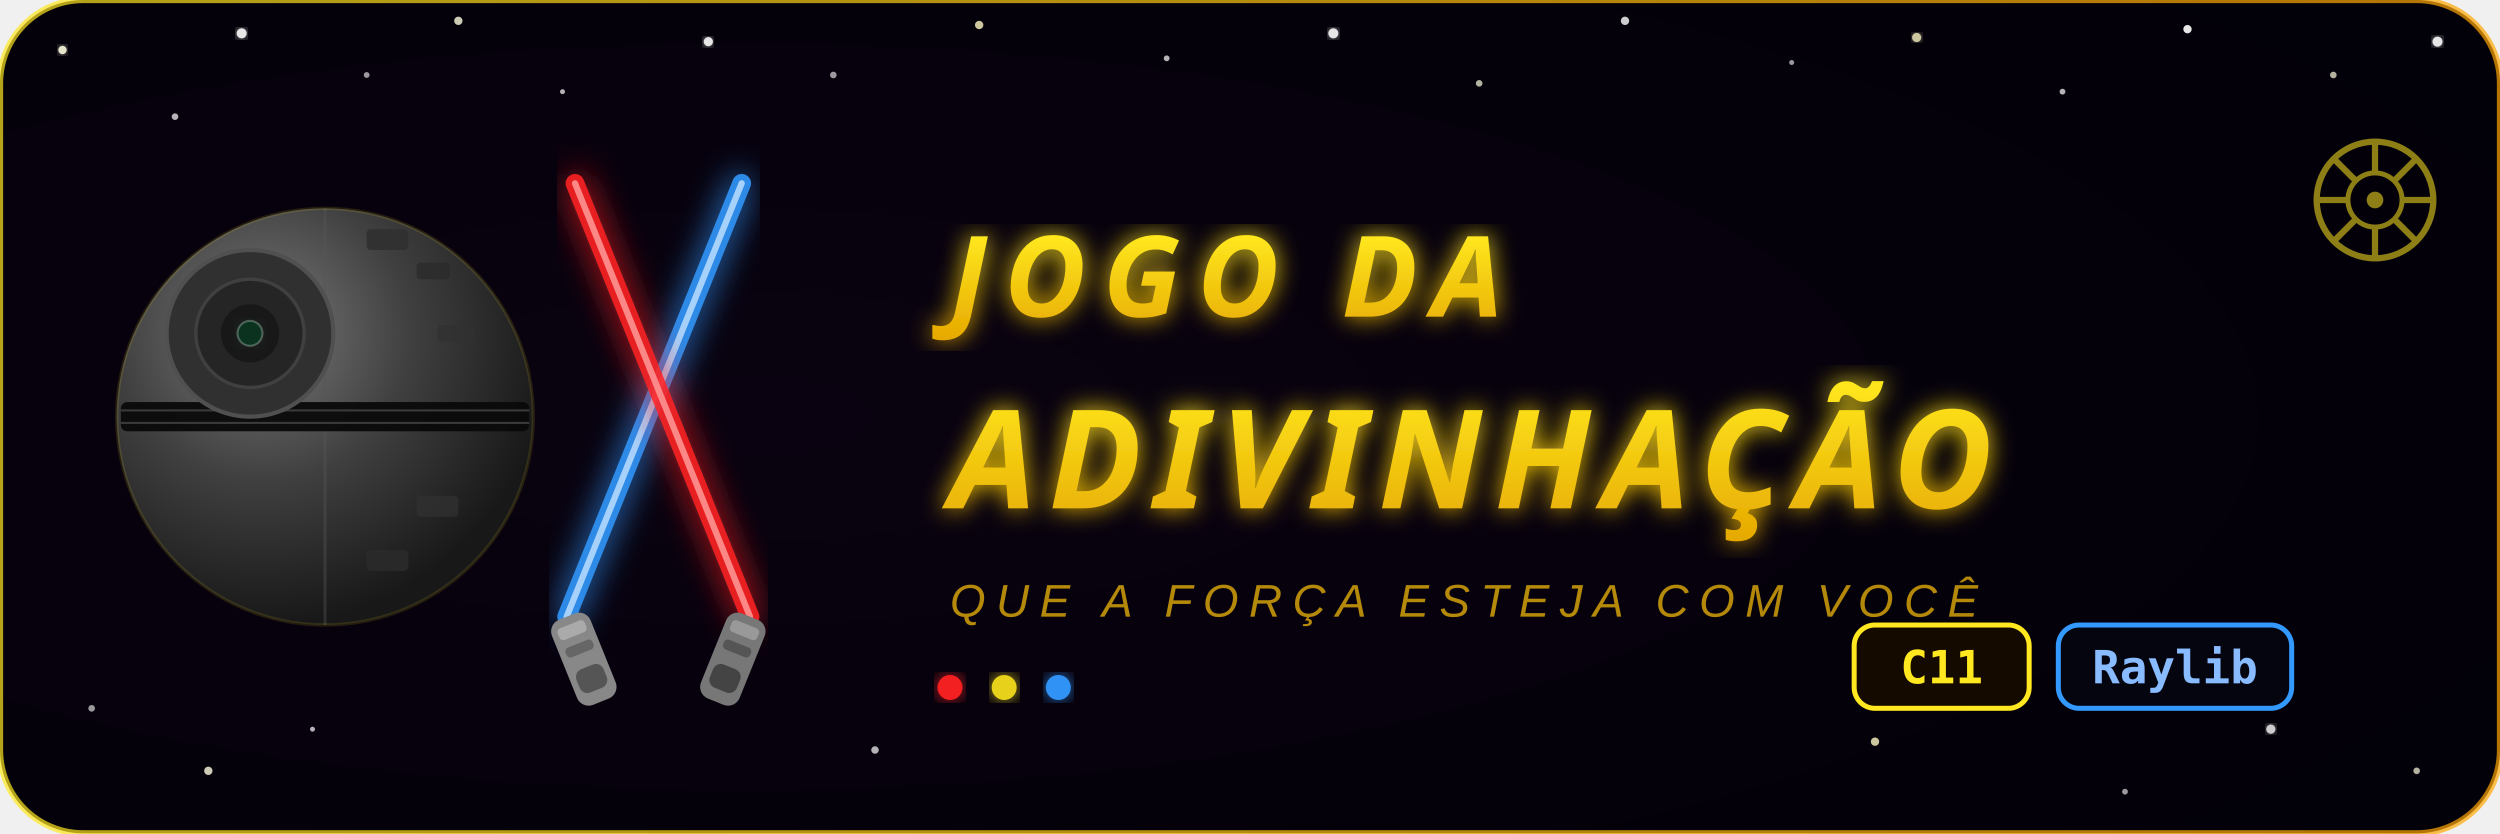
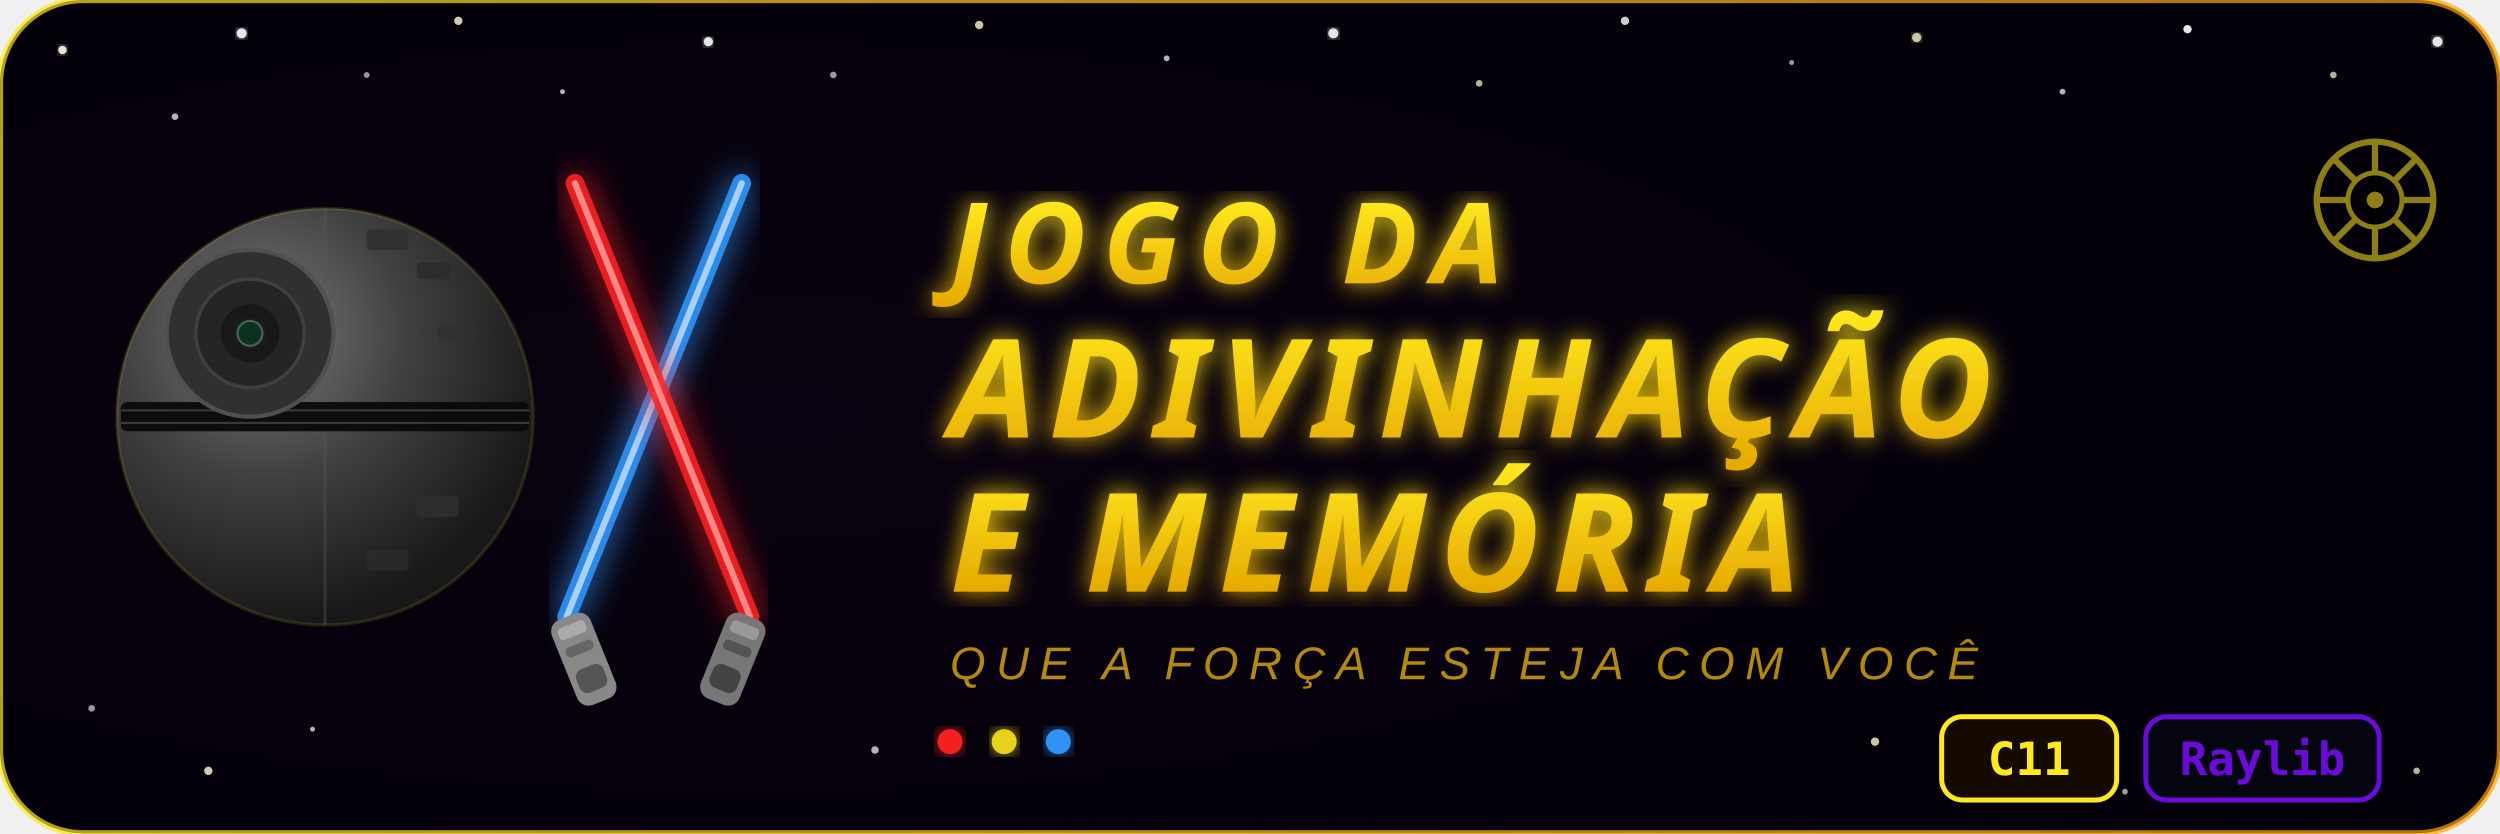
<svg xmlns="http://www.w3.org/2000/svg" width="600" height="200" viewBox="0 0 600 200">
  <defs>
    <radialGradient id="bgGrad" cx="30%" cy="50%" r="80%">
      <stop offset="0%" style="stop-color:#0a0210;stop-opacity:1" />
      <stop offset="100%" style="stop-color:#020008;stop-opacity:1" />
    </radialGradient>
    <linearGradient id="accentGrad" x1="0%" y1="0%" x2="100%" y2="0%">
      <stop offset="0%" style="stop-color:#FFE81F;stop-opacity:1" />
      <stop offset="100%" style="stop-color:#FFA500;stop-opacity:1" />
    </linearGradient>
    <linearGradient id="textGrad" x1="0%" y1="0%" x2="0%" y2="100%">
      <stop offset="0%" style="stop-color:#FFE81F;stop-opacity:1" />
      <stop offset="100%" style="stop-color:#E6A800;stop-opacity:1" />
    </linearGradient>
    <radialGradient id="deathStarGrad" cx="35%" cy="30%" r="70%">
      <stop offset="0%" style="stop-color:#7a7a7a;stop-opacity:1" />
      <stop offset="50%" style="stop-color:#404040;stop-opacity:1" />
      <stop offset="100%" style="stop-color:#181818;stop-opacity:1" />
    </radialGradient>
    <filter id="saberGlow">
      <feGaussianBlur stdDeviation="4" result="coloredBlur" />
      <feMerge>
        <feMergeNode in="coloredBlur" />
        <feMergeNode in="SourceGraphic" />
      </feMerge>
    </filter>
    <filter id="titleGlow">
      <feGaussianBlur stdDeviation="3" result="coloredBlur" />
      <feMerge>
        <feMergeNode in="coloredBlur" />
        <feMergeNode in="SourceGraphic" />
      </feMerge>
    </filter>
    <filter id="starGlow">
      <feGaussianBlur stdDeviation="1" result="coloredBlur" />
      <feMerge>
        <feMergeNode in="coloredBlur" />
        <feMergeNode in="SourceGraphic" />
      </feMerge>
    </filter>
    <filter id="dotGlow">
      <feGaussianBlur stdDeviation="2" result="coloredBlur" />
      <feMerge>
        <feMergeNode in="coloredBlur" />
        <feMergeNode in="SourceGraphic" />
      </feMerge>
    </filter>
  </defs>
  <rect width="600" height="200" rx="20" fill="url(#bgGrad)" />
  <rect width="600" height="200" rx="20" fill="none" stroke="url(#accentGrad)" stroke-width="1.5" opacity="0.7" />
  <circle cx="15" cy="12" r="1" fill="#fffde0" opacity="0.9" filter="url(#starGlow)" />
  <circle cx="42" cy="28" r="0.8" fill="white" opacity="0.7" />
  <circle cx="58" cy="8" r="1.2" fill="white" opacity="0.9" filter="url(#starGlow)" />
  <circle cx="88" cy="18" r="0.7" fill="white" opacity="0.6" />
  <circle cx="110" cy="5" r="1" fill="#fffde0" opacity="0.8" />
  <circle cx="135" cy="22" r="0.6" fill="white" opacity="0.7" />
  <circle cx="170" cy="10" r="1.1" fill="white" opacity="0.9" filter="url(#starGlow)" />
  <circle cx="200" cy="18" r="0.8" fill="white" opacity="0.6" />
  <circle cx="235" cy="6" r="1" fill="#fff9c4" opacity="0.8" />
  <circle cx="280" cy="14" r="0.7" fill="white" opacity="0.7" />
  <circle cx="320" cy="8" r="1.2" fill="white" opacity="0.9" filter="url(#starGlow)" />
  <circle cx="355" cy="20" r="0.8" fill="#fffde0" opacity="0.7" />
  <circle cx="390" cy="5" r="1" fill="white" opacity="0.8" />
  <circle cx="430" cy="15" r="0.6" fill="white" opacity="0.6" />
  <circle cx="460" cy="9" r="1.1" fill="#fff9c4" opacity="0.8" filter="url(#starGlow)" />
  <circle cx="495" cy="22" r="0.7" fill="white" opacity="0.7" />
  <circle cx="525" cy="7" r="1" fill="white" opacity="0.9" />
  <circle cx="560" cy="18" r="0.8" fill="#fffde0" opacity="0.7" />
  <circle cx="585" cy="10" r="1.2" fill="white" opacity="0.9" filter="url(#starGlow)" />
  <circle cx="22" cy="170" r="0.8" fill="white" opacity="0.6" />
  <circle cx="50" cy="185" r="1" fill="#fffde0" opacity="0.8" />
  <circle cx="75" cy="175" r="0.6" fill="white" opacity="0.7" />
  <circle cx="210" cy="180" r="0.9" fill="white" opacity="0.7" />
  <circle cx="450" cy="178" r="1" fill="#fff9c4" opacity="0.8" />
  <circle cx="510" cy="190" r="0.7" fill="white" opacity="0.6" />
  <circle cx="545" cy="175" r="1.1" fill="white" opacity="0.8" filter="url(#starGlow)" />
  <circle cx="580" cy="185" r="0.8" fill="#fffde0" opacity="0.7" />
  <circle cx="78" cy="100" r="50" fill="url(#deathStarGrad)" />
  <line x1="78" y1="50" x2="78" y2="150" stroke="#555" stroke-width="0.7" opacity="0.4" />
  <rect x="29" y="96.5" width="98" height="7" rx="1.5" fill="#090909" opacity="0.95" />
  <line x1="29" y1="98.5" x2="127" y2="98.5" stroke="#3a3a3a" stroke-width="0.5" />
  <line x1="29" y1="101.5" x2="127" y2="101.5" stroke="#3a3a3a" stroke-width="0.5" />
  <circle cx="60" cy="80" r="20" fill="#303030" stroke="#505050" stroke-width="1" />
  <circle cx="60" cy="80" r="13" fill="#252525" stroke="#404040" stroke-width="0.8" />
  <circle cx="60" cy="80" r="7" fill="#181818" />
  <circle cx="60" cy="80" r="3" fill="#0d0d0d" stroke="#555" stroke-width="0.5" />
  <circle cx="60" cy="80" r="3" fill="#00ff88" opacity="0.15" filter="url(#saberGlow)" />
  <rect x="88" y="55" width="10" height="5" rx="1" fill="#303030" opacity="0.9" />
  <rect x="100" y="63" width="8" height="4" rx="1" fill="#2a2a2a" opacity="0.8" />
  <rect x="105" y="78" width="9" height="4" rx="1" fill="#303030" opacity="0.7" />
  <rect x="100" y="119" width="10" height="5" rx="1" fill="#303030" opacity="0.8" />
  <rect x="88" y="132" width="10" height="5" rx="1" fill="#2a2a2a" opacity="0.9" />
  <circle cx="78" cy="100" r="50" fill="none" stroke="#FFE81F" stroke-width="0.8" opacity="0.12" />
  <line x1="136" y1="148" x2="178" y2="44" stroke="#3399FF" stroke-width="4.5" stroke-linecap="round" filter="url(#saberGlow)" opacity="0.9" />
  <line x1="136" y1="148" x2="178" y2="44" stroke="#BBDDFF" stroke-width="1.5" stroke-linecap="round" opacity="0.85" />
  <line x1="180" y1="148" x2="138" y2="44" stroke="#FF2222" stroke-width="4.5" stroke-linecap="round" filter="url(#saberGlow)" opacity="0.9" />
  <line x1="180" y1="148" x2="138" y2="44" stroke="#FF9999" stroke-width="1.5" stroke-linecap="round" opacity="0.85" />
  <rect x="131" y="148" width="10" height="22" rx="3" fill="#888888" transform="rotate(-22 136 148)" />
  <rect x="132.5" y="150" width="7" height="3" rx="1" fill="#aaaaaa" transform="rotate(-22 136 148)" />
  <rect x="132.5" y="155" width="7" height="2.5" rx="1" fill="#666666" transform="rotate(-22 136 148)" />
  <rect x="132.5" y="161" width="7" height="6" rx="2" fill="#555555" transform="rotate(-22 136 148)" />
  <rect x="175" y="148" width="10" height="22" rx="3" fill="#777777" transform="rotate(22 180 148)" />
  <rect x="176.5" y="150" width="7" height="3" rx="1" fill="#999999" transform="rotate(22 180 148)" />
  <rect x="176.5" y="155" width="7" height="2.5" rx="1" fill="#555555" transform="rotate(22 180 148)" />
  <rect x="176.5" y="161" width="7" height="6" rx="2" fill="#444444" transform="rotate(22 180 148)" />
  <line x1="210" y1="35" x2="210" y2="165" stroke="url(#accentGrad)" stroke-width="1.5" opacity="0.5" />
-   <text x="228" y="76" font-family="'Arial Black', 'Impact', 'Franklin Gothic Heavy', sans-serif" font-size="27" font-weight="900" font-style="italic" fill="url(#textGrad)" letter-spacing="4" filter="url(#titleGlow)">JOGO DA</text>
-   <text x="228" y="122" font-family="'Arial Black', 'Impact', 'Franklin Gothic Heavy', sans-serif" font-size="33" font-weight="900" font-style="italic" fill="url(#textGrad)" letter-spacing="3" filter="url(#titleGlow)">ADIVINHAÇÃO</text>
-   <text x="228" y="148" font-family="'Segoe UI', 'Arial', sans-serif" font-size="11" font-weight="400" font-style="italic" fill="#C8980A" letter-spacing="2.5" opacity="0.9">QUE A FORÇA ESTEJA COM VOCÊ</text>
-   <circle cx="228" cy="165" r="3" fill="#FF2222" opacity="0.95" filter="url(#dotGlow)" />
-   <circle cx="241" cy="165" r="3" fill="#FFE81F" opacity="0.9" filter="url(#dotGlow)" />
-   <circle cx="254" cy="165" r="3" fill="#3399FF" opacity="0.95" filter="url(#dotGlow)" />
-   <rect x="445" y="150" width="42" height="20" rx="5" fill="#150a00" stroke="#FFE81F" stroke-width="1.2" />
-   <text x="466" y="164" font-family="monospace" font-size="11" font-weight="bold" fill="#FFE81F" text-anchor="middle">C11</text>
-   <rect x="494" y="150" width="56" height="20" rx="5" fill="#05050f" stroke="#3399FF" stroke-width="1.2" />
-   <text x="522" y="164" font-family="monospace" font-size="11" font-weight="bold" fill="#88bbff" text-anchor="middle">Raylib</text>
+   <text x="228" y="68" font-family="'Arial Black', 'Impact', 'Franklin Gothic Heavy', sans-serif" font-size="27" font-weight="900" font-style="italic" fill="url(#textGrad)" letter-spacing="4" filter="url(#titleGlow)">JOGO DA</text>
+   <text x="228" y="105" font-family="'Arial Black', 'Impact', 'Franklin Gothic Heavy', sans-serif" font-size="33" font-weight="900" font-style="italic" fill="url(#textGrad)" letter-spacing="3" filter="url(#titleGlow)">ADIVINHAÇÃO</text>
+   <text x="228" y="142" font-family="'Arial Black', 'Impact', 'Franklin Gothic Heavy', sans-serif" font-size="33" font-weight="900" font-style="italic" fill="url(#textGrad)" letter-spacing="3" filter="url(#titleGlow)">E MEMÓRIA</text>
+   <text x="228" y="163" font-family="'Segoe UI', 'Arial', sans-serif" font-size="11" font-weight="400" font-style="italic" fill="#C8980A" letter-spacing="2.5" opacity="0.9">QUE A FORÇA ESTEJA COM VOCÊ</text>
+   <circle cx="228" cy="178" r="3" fill="#FF2222" opacity="0.95" filter="url(#dotGlow)" />
+   <circle cx="241" cy="178" r="3" fill="#FFE81F" opacity="0.9" filter="url(#dotGlow)" />
+   <circle cx="254" cy="178" r="3" fill="#3399FF" opacity="0.95" filter="url(#dotGlow)" />
+   <rect x="466" y="172" width="42" height="20" rx="5" fill="#150a00" stroke="#FFE81F" stroke-width="1.2" />
+   <text x="487" y="186" font-family="monospace" font-size="11" font-weight="bold" fill="#FFE81F" text-anchor="middle">C11</text>
+   <rect x="515" y="172" width="56" height="20" rx="5" fill="#05050f" stroke="#6b0bdaff" stroke-width="1.2" />
+   <text x="543" y="186" font-family="monospace" font-size="11" font-weight="bold" fill="#6b0bdaff" text-anchor="middle">Raylib</text>
  <g transform="translate(570, 48)" opacity="0.55">
    <circle cx="0" cy="0" r="14" fill="none" stroke="#FFE81F" stroke-width="1.5" />
    <circle cx="0" cy="0" r="6.5" fill="none" stroke="#FFE81F" stroke-width="1.2" />
    <circle cx="0" cy="0" r="2" fill="#FFE81F" />
    <line x1="0" y1="-14" x2="0" y2="-6.5" stroke="#FFE81F" stroke-width="1.5" />
    <line x1="0" y1="6.5" x2="0" y2="14" stroke="#FFE81F" stroke-width="1.5" />
    <line x1="-14" y1="0" x2="-6.5" y2="0" stroke="#FFE81F" stroke-width="1.5" />
    <line x1="6.5" y1="0" x2="14" y2="0" stroke="#FFE81F" stroke-width="1.5" />
    <line x1="-9.9" y1="-9.9" x2="-4.6" y2="-4.6" stroke="#FFE81F" stroke-width="1.5" />
    <line x1="4.6" y1="4.6" x2="9.9" y2="9.9" stroke="#FFE81F" stroke-width="1.5" />
    <line x1="9.9" y1="-9.9" x2="4.6" y2="-4.6" stroke="#FFE81F" stroke-width="1.5" />
    <line x1="-4.6" y1="4.6" x2="-9.9" y2="9.9" stroke="#FFE81F" stroke-width="1.5" />
  </g>
</svg>
